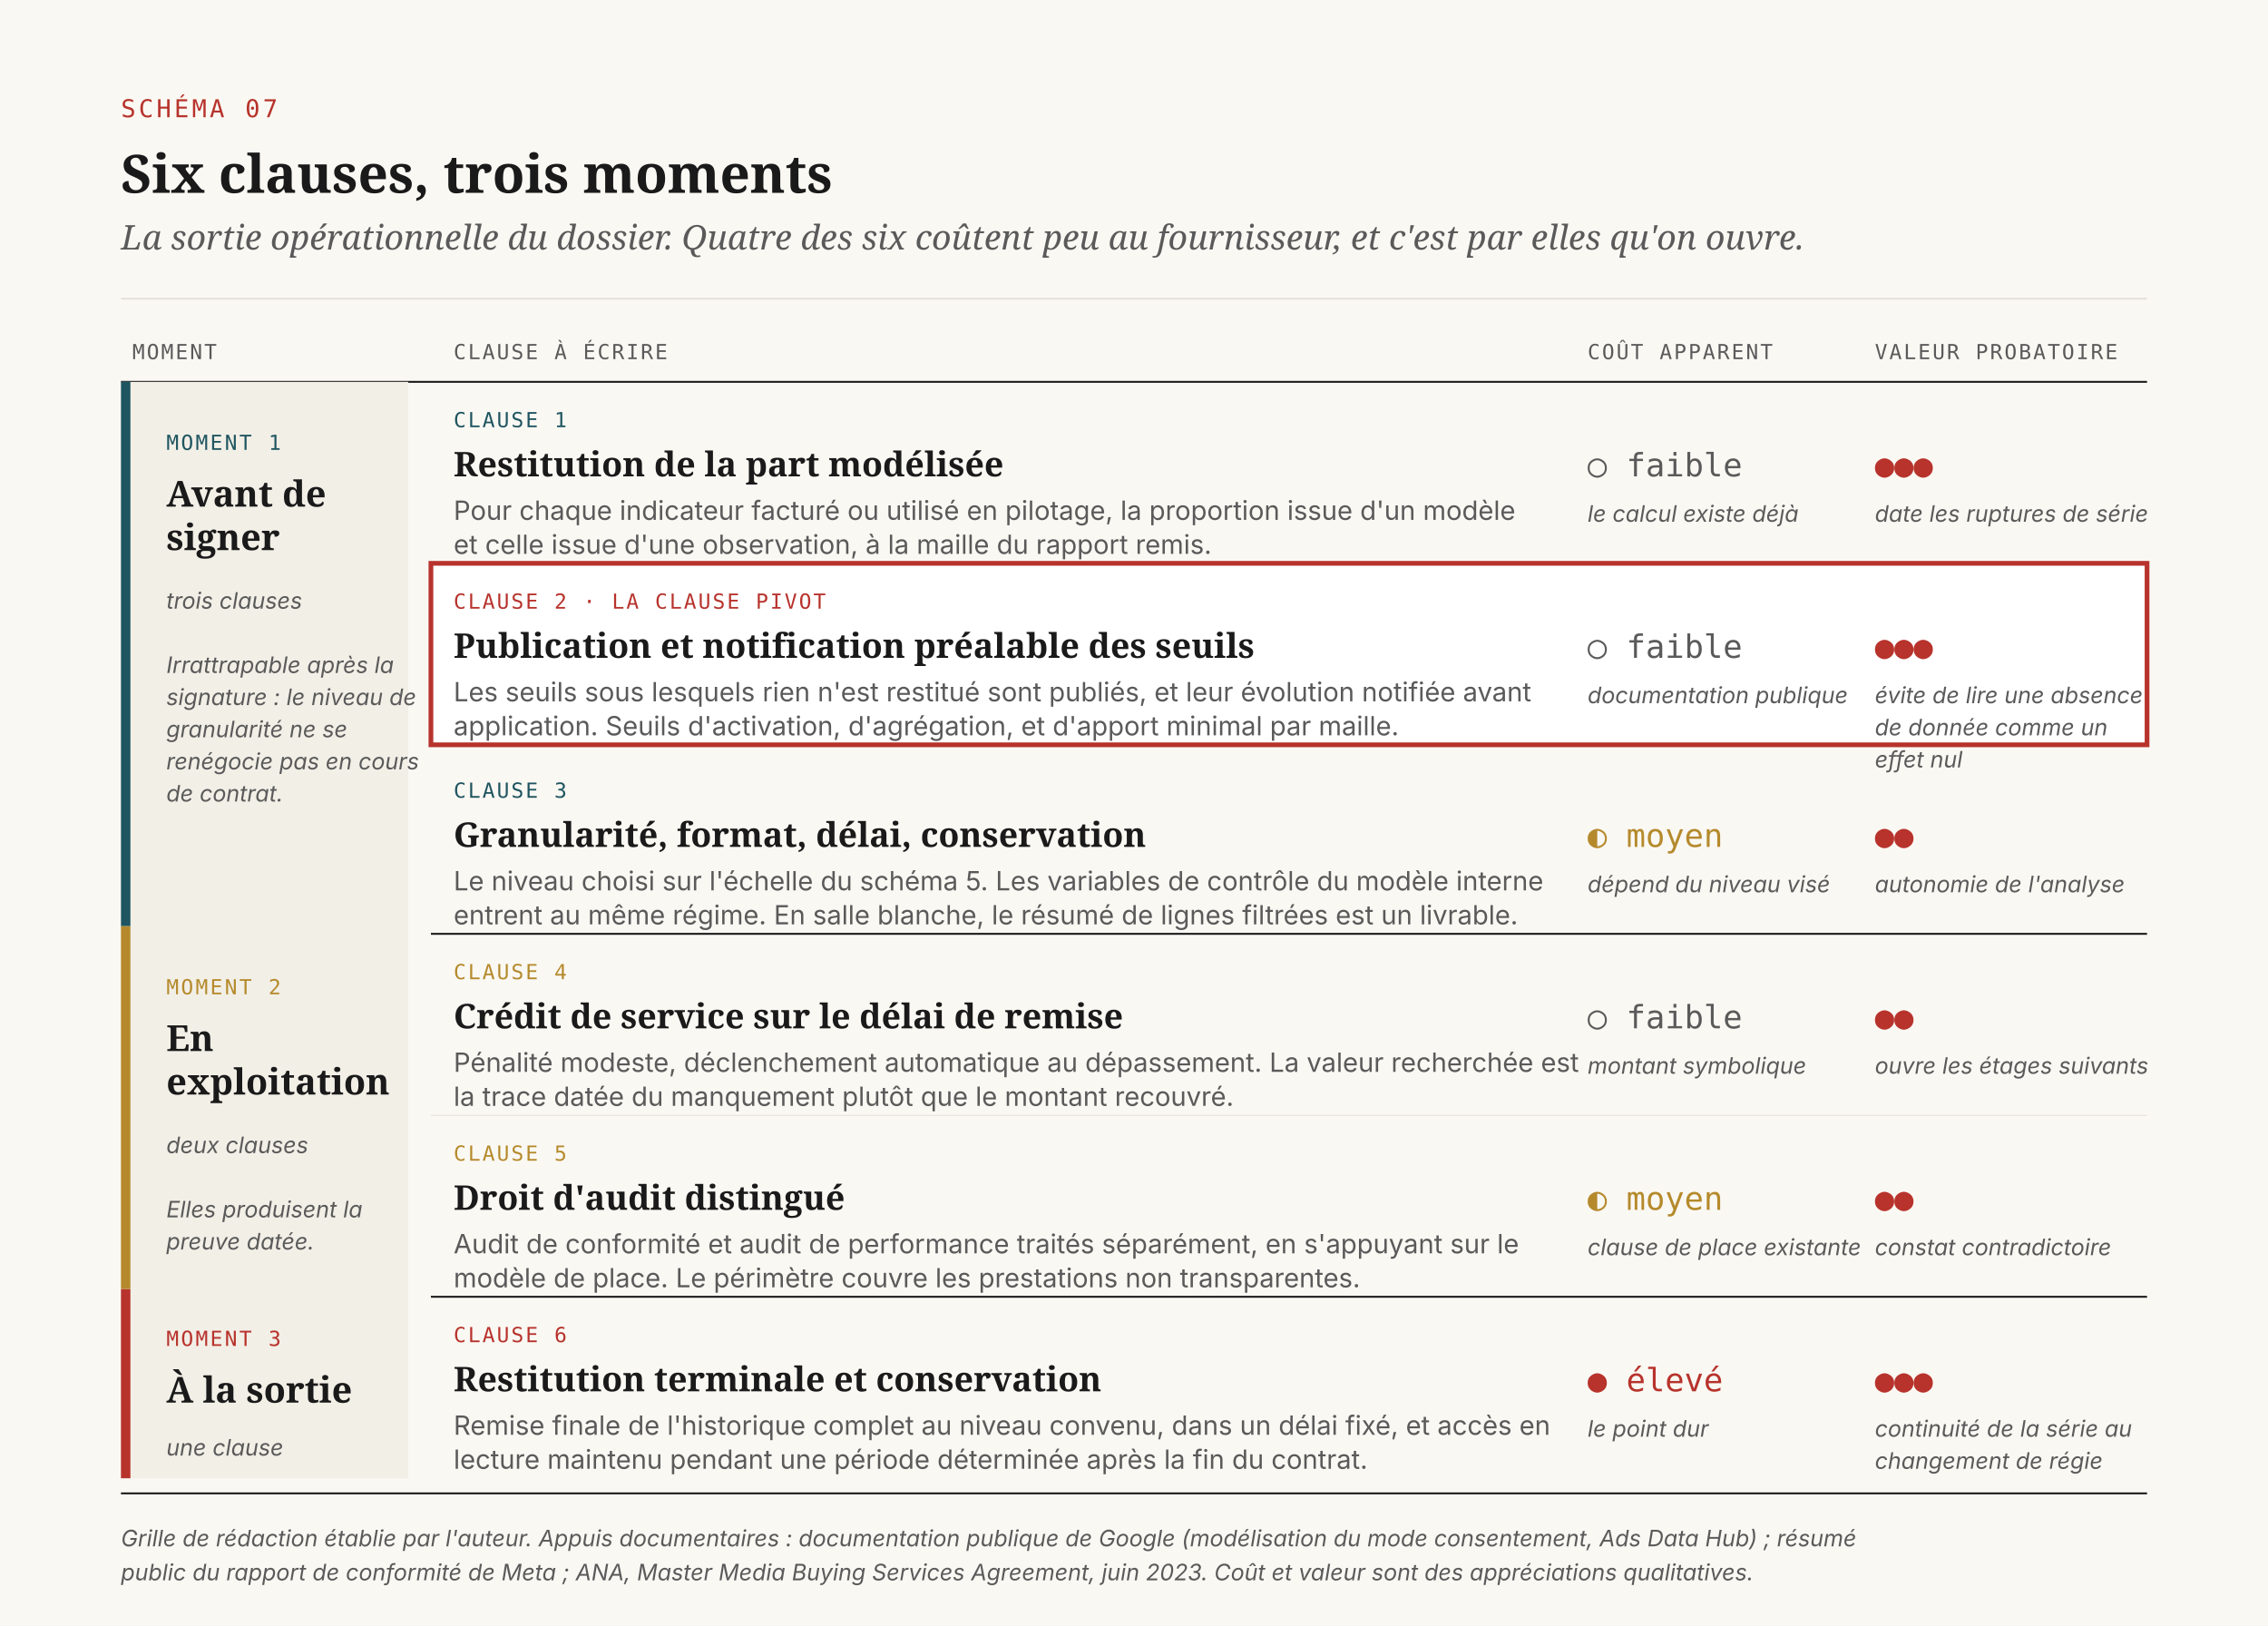
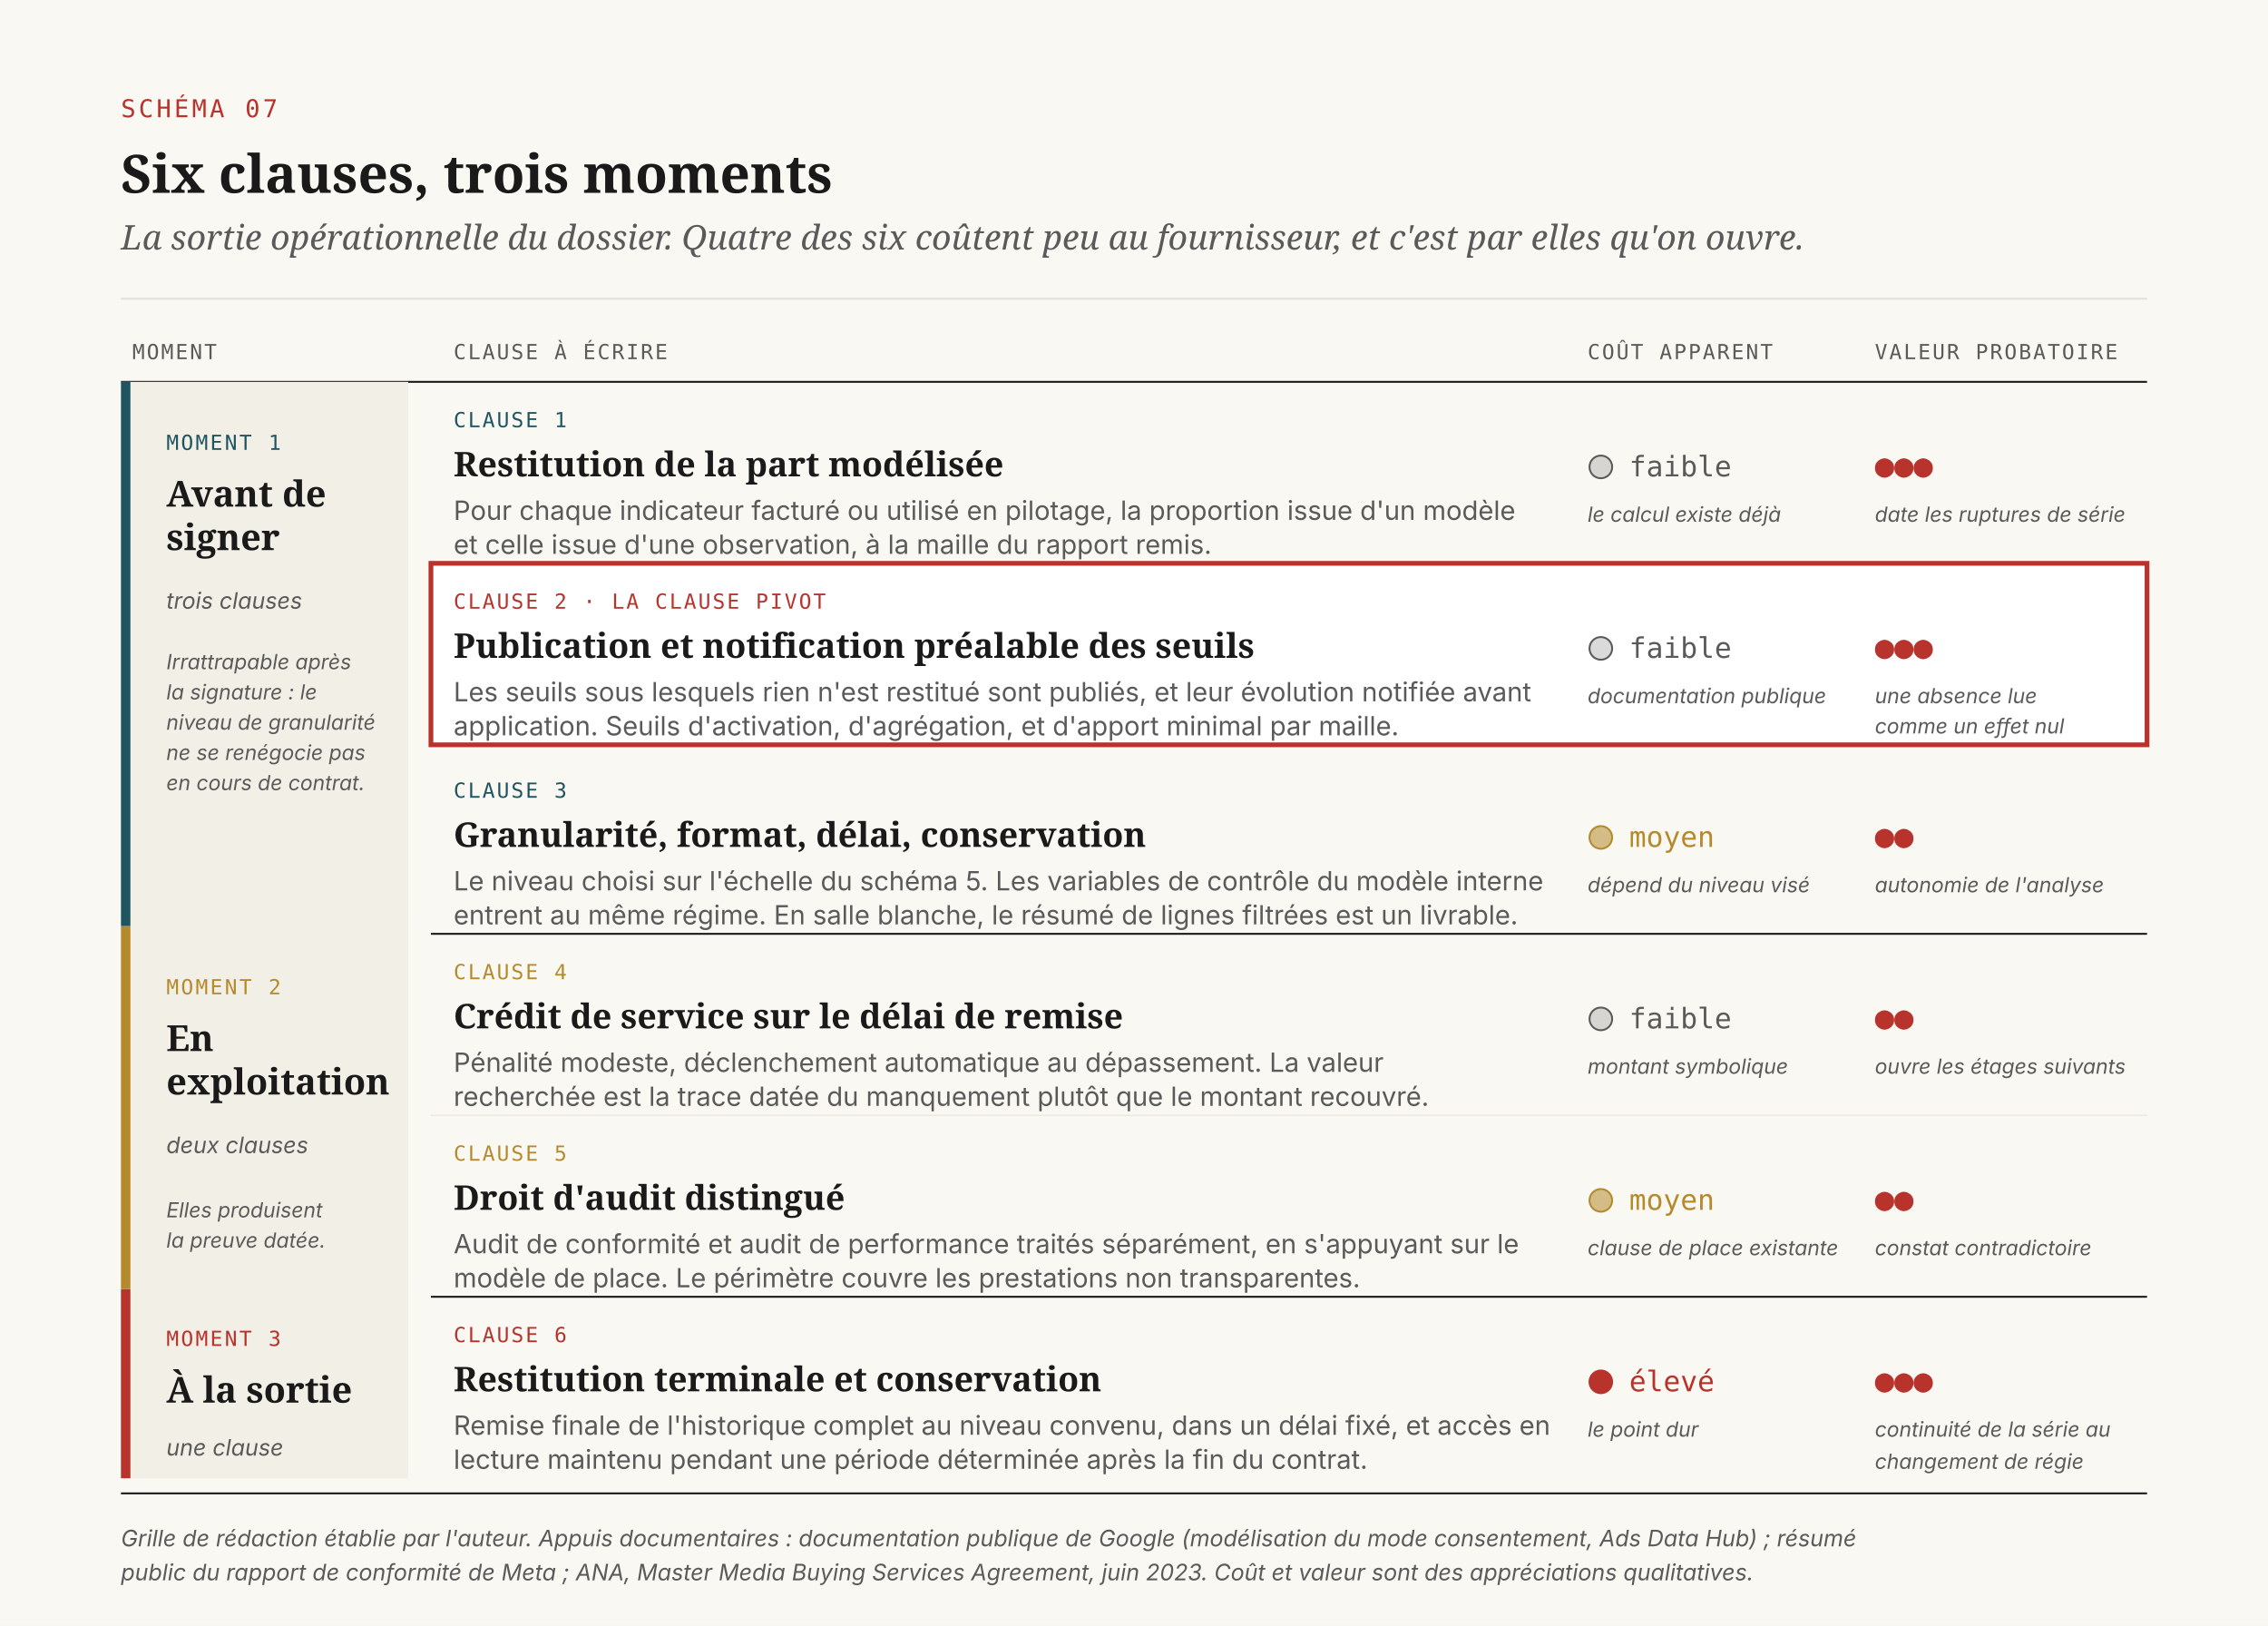
<svg xmlns="http://www.w3.org/2000/svg" viewBox="0 0 1200 860" role="img" aria-label="Six clauses de mesure rangées par moment de négociation, avec leur coût apparent pour le fournisseur et leur valeur probatoire pour l'annonceur">
  <style>
    .display { font-family: 'Fraunces', 'Spectral', Georgia, serif; }
    .body    { font-family: 'Inter', 'Helvetica Neue', system-ui, sans-serif; }
    .mono    { font-family: 'JetBrains Mono', 'IBM Plex Mono', monospace; }
    .interactive { cursor: pointer; }
  </style>
  <rect width="1200" height="860" fill="#FAF8F3" />
  <text x="64" y="62" class="mono" font-size="13" letter-spacing="0.12em" fill="#B7332C">SCHÉMA 07</text>
  <text x="64" y="102" class="display" font-size="28" font-weight="600" fill="#1A1A1A">Six clauses, trois moments</text>
  <text x="64" y="132" class="display" font-size="18" font-style="italic" fill="#5A5A5A">La sortie opérationnelle du dossier. Quatre des six coûtent peu au fournisseur, et c'est par elles qu'on ouvre.</text>
  <line x1="64" y1="158" x2="1136" y2="158" stroke="#E5E1D8" stroke-width="1" />
  <text x="70" y="190" class="mono" font-size="11" letter-spacing="0.09em" fill="#5A5A5A">MOMENT</text>
  <text x="240" y="190" class="mono" font-size="11" letter-spacing="0.09em" fill="#5A5A5A">CLAUSE À ÉCRIRE</text>
  <text x="840" y="190" class="mono" font-size="11" letter-spacing="0.09em" fill="#5A5A5A">COÛT APPARENT</text>
  <text x="992" y="190" class="mono" font-size="11" letter-spacing="0.09em" fill="#5A5A5A">VALEUR PROBATOIRE</text>
  <line x1="64" y1="202" x2="1136" y2="202" stroke="#1A1A1A" stroke-width="1" />
  <g class="interactive" data-card="moment-avant" tabindex="0" role="button" aria-label="Moment : avant de signer — cliquez pour les détails">
    <rect x="64" y="202" width="152" height="288" fill="#F2EFE7" />
    <rect x="64" y="202" width="5" height="288" fill="#1F5560" />
    <text x="88" y="238" class="mono" font-size="11" letter-spacing="0.1em" fill="#1F5560">MOMENT 1</text>
    <text x="88" y="268" class="display" font-size="19" font-weight="600" fill="#1A1A1A">Avant de</text>
    <text x="88" y="291" class="display" font-size="19" font-weight="600" fill="#1A1A1A">signer</text>
    <text x="88" y="322" class="body" font-size="12" font-style="italic" fill="#5A5A5A">trois clauses</text>
-     <text x="88" y="356" class="body" font-size="12" font-style="italic" fill="#5A5A5A">Irrattrapable après la</text>
-     <text x="88" y="373" class="body" font-size="12" font-style="italic" fill="#5A5A5A">signature : le niveau de</text>
-     <text x="88" y="390" class="body" font-size="12" font-style="italic" fill="#5A5A5A">granularité ne se</text>
-     <text x="88" y="407" class="body" font-size="12" font-style="italic" fill="#5A5A5A">renégocie pas en cours</text>
-     <text x="88" y="424" class="body" font-size="12" font-style="italic" fill="#5A5A5A">de contrat.</text>
+     <text x="88" y="354" class="body" font-size="11" font-style="italic" fill="#5A5A5A">Irrattrapable après</text>
+     <text x="88" y="370" class="body" font-size="11" font-style="italic" fill="#5A5A5A">la signature : le</text>
+     <text x="88" y="386" class="body" font-size="11" font-style="italic" fill="#5A5A5A">niveau de granularité</text>
+     <text x="88" y="402" class="body" font-size="11" font-style="italic" fill="#5A5A5A">ne se renégocie pas</text>
+     <text x="88" y="418" class="body" font-size="11" font-style="italic" fill="#5A5A5A">en cours de contrat.</text>
  </g>
  <g class="interactive" data-card="moment-exploitation" tabindex="0" role="button" aria-label="Moment : en exploitation — cliquez pour les détails">
    <rect x="64" y="490" width="152" height="192" fill="#F2EFE7" />
    <rect x="64" y="490" width="5" height="192" fill="#B58A2C" />
    <text x="88" y="526" class="mono" font-size="11" letter-spacing="0.1em" fill="#B58A2C">MOMENT 2</text>
    <text x="88" y="556" class="display" font-size="19" font-weight="600" fill="#1A1A1A">En</text>
    <text x="88" y="579" class="display" font-size="19" font-weight="600" fill="#1A1A1A">exploitation</text>
    <text x="88" y="610" class="body" font-size="12" font-style="italic" fill="#5A5A5A">deux clauses</text>
-     <text x="88" y="644" class="body" font-size="12" font-style="italic" fill="#5A5A5A">Elles produisent la</text>
-     <text x="88" y="661" class="body" font-size="12" font-style="italic" fill="#5A5A5A">preuve datée.</text>
+     <text x="88" y="644" class="body" font-size="11" font-style="italic" fill="#5A5A5A">Elles produisent</text>
+     <text x="88" y="660" class="body" font-size="11" font-style="italic" fill="#5A5A5A">la preuve datée.</text>
  </g>
  <g class="interactive" data-card="moment-sortie" tabindex="0" role="button" aria-label="Moment : à la sortie — cliquez pour les détails">
    <rect x="64" y="682" width="152" height="100" fill="#F2EFE7" />
    <rect x="64" y="682" width="5" height="100" fill="#B7332C" />
    <text x="88" y="712" class="mono" font-size="11" letter-spacing="0.1em" fill="#B7332C">MOMENT 3</text>
    <text x="88" y="742" class="display" font-size="19" font-weight="600" fill="#1A1A1A">À la sortie</text>
    <text x="88" y="770" class="body" font-size="12" font-style="italic" fill="#5A5A5A">une clause</text>
  </g>
  <text x="240" y="226" class="mono" font-size="11" letter-spacing="0.09em" fill="#1F5560">CLAUSE 1</text>
  <text x="240" y="252" class="display" font-size="18" font-weight="600" fill="#1A1A1A">Restitution de la part modélisée</text>
  <text x="240" y="275" class="body" font-size="14" fill="#5A5A5A">Pour chaque indicateur facturé ou utilisé en pilotage, la proportion issue d'un modèle</text>
  <text x="240" y="293" class="body" font-size="14" fill="#5A5A5A">et celle issue d'une observation, à la maille du rapport remis.</text>
-   <text x="840" y="252" class="mono" font-size="17" fill="#5A5A5A">○ faible</text>
-   <text x="840" y="276" class="body" font-size="12" font-style="italic" fill="#5A5A5A">le calcul existe déjà</text>
+   <circle cx="847" cy="247" r="6" fill="#5A5A5A" fill-opacity="0.22" stroke="#5A5A5A" stroke-width="1" />
+   <text x="862" y="252" class="mono" font-size="15" fill="#5A5A5A">faible</text>
+   <text x="840" y="276" class="body" font-size="11" font-style="italic" fill="#5A5A5A">le calcul existe déjà</text>
  <text x="992" y="252" class="mono" font-size="17" fill="#B7332C">●●●</text>
-   <text x="992" y="276" class="body" font-size="12" font-style="italic" fill="#5A5A5A">date les ruptures de série</text>
+   <text x="992" y="276" class="body" font-size="11" font-style="italic" fill="#5A5A5A">date les ruptures de série</text>
  <line x1="228" y1="298" x2="1136" y2="298" stroke="#E5E1D8" stroke-width="0.5" />
  <g class="interactive" data-card="clause-pivot" tabindex="0" role="button" aria-label="Clause pivot, la publication et la notification préalable des seuils — cliquez pour les détails">
    <rect x="228" y="298" width="908" height="96" fill="#FFFFFF" stroke="#B7332C" stroke-width="2.5" />
    <text x="240" y="322" class="mono" font-size="11" letter-spacing="0.09em" fill="#B7332C">CLAUSE 2 · LA CLAUSE PIVOT</text>
    <text x="240" y="348" class="display" font-size="18" font-weight="600" fill="#1A1A1A">Publication et notification préalable des seuils</text>
    <text x="240" y="371" class="body" font-size="14" fill="#5A5A5A">Les seuils sous lesquels rien n'est restitué sont publiés, et leur évolution notifiée avant</text>
    <text x="240" y="389" class="body" font-size="14" fill="#5A5A5A">application. Seuils d'activation, d'agrégation, et d'apport minimal par maille.</text>
-     <text x="840" y="348" class="mono" font-size="17" fill="#5A5A5A">○ faible</text>
-     <text x="840" y="372" class="body" font-size="12" font-style="italic" fill="#5A5A5A">documentation publique</text>
+     <circle cx="847" cy="343" r="6" fill="#5A5A5A" fill-opacity="0.22" stroke="#5A5A5A" stroke-width="1" />
+     <text x="862" y="348" class="mono" font-size="15" fill="#5A5A5A">faible</text>
+     <text x="840" y="372" class="body" font-size="11" font-style="italic" fill="#5A5A5A">documentation publique</text>
    <text x="992" y="348" class="mono" font-size="17" fill="#B7332C">●●●</text>
-     <text x="992" y="372" class="body" font-size="12" font-style="italic" fill="#5A5A5A">évite de lire une absence</text>
-     <text x="992" y="389" class="body" font-size="12" font-style="italic" fill="#5A5A5A">de donnée comme un</text>
+     <text x="992" y="372" class="body" font-size="11" font-style="italic" fill="#5A5A5A">une absence lue</text>
+     <text x="992" y="388" class="body" font-size="11" font-style="italic" fill="#5A5A5A">comme un effet nul</text>
  </g>
-   <text x="992" y="406" class="body" font-size="12" font-style="italic" fill="#5A5A5A">effet nul</text>
  <text x="240" y="422" class="mono" font-size="11" letter-spacing="0.09em" fill="#1F5560">CLAUSE 3</text>
  <text x="240" y="448" class="display" font-size="18" font-weight="600" fill="#1A1A1A">Granularité, format, délai, conservation</text>
  <text x="240" y="471" class="body" font-size="14" fill="#5A5A5A">Le niveau choisi sur l'échelle du schéma 5. Les variables de contrôle du modèle interne</text>
  <text x="240" y="489" class="body" font-size="14" fill="#5A5A5A">entrent au même régime. En salle blanche, le résumé de lignes filtrées est un livrable.</text>
-   <text x="840" y="448" class="mono" font-size="17" fill="#B58A2C">◐ moyen</text>
-   <text x="840" y="472" class="body" font-size="12" font-style="italic" fill="#5A5A5A">dépend du niveau visé</text>
+   <circle cx="847" cy="443" r="6" fill="#B58A2C" fill-opacity="0.55" stroke="#B58A2C" stroke-width="1" />
+   <text x="862" y="448" class="mono" font-size="15" fill="#B58A2C">moyen</text>
+   <text x="840" y="472" class="body" font-size="11" font-style="italic" fill="#5A5A5A">dépend du niveau visé</text>
  <text x="992" y="448" class="mono" font-size="17" fill="#B7332C">●●</text>
-   <text x="992" y="472" class="body" font-size="12" font-style="italic" fill="#5A5A5A">autonomie de l'analyse</text>
+   <text x="992" y="472" class="body" font-size="11" font-style="italic" fill="#5A5A5A">autonomie de l'analyse</text>
  <line x1="228" y1="494" x2="1136" y2="494" stroke="#1A1A1A" stroke-width="1" />
  <text x="240" y="518" class="mono" font-size="11" letter-spacing="0.09em" fill="#B58A2C">CLAUSE 4</text>
  <text x="240" y="544" class="display" font-size="18" font-weight="600" fill="#1A1A1A">Crédit de service sur le délai de remise</text>
-   <text x="240" y="567" class="body" font-size="14" fill="#5A5A5A">Pénalité modeste, déclenchement automatique au dépassement. La valeur recherchée est</text>
-   <text x="240" y="585" class="body" font-size="14" fill="#5A5A5A">la trace datée du manquement plutôt que le montant recouvré.</text>
-   <text x="840" y="544" class="mono" font-size="17" fill="#5A5A5A">○ faible</text>
-   <text x="840" y="568" class="body" font-size="12" font-style="italic" fill="#5A5A5A">montant symbolique</text>
+   <text x="240" y="567" class="body" font-size="14" fill="#5A5A5A">Pénalité modeste, déclenchement automatique au dépassement. La valeur</text>
+   <text x="240" y="585" class="body" font-size="14" fill="#5A5A5A">recherchée est la trace datée du manquement plutôt que le montant recouvré.</text>
+   <circle cx="847" cy="539" r="6" fill="#5A5A5A" fill-opacity="0.22" stroke="#5A5A5A" stroke-width="1" />
+   <text x="862" y="544" class="mono" font-size="15" fill="#5A5A5A">faible</text>
+   <text x="840" y="568" class="body" font-size="11" font-style="italic" fill="#5A5A5A">montant symbolique</text>
  <text x="992" y="544" class="mono" font-size="17" fill="#B7332C">●●</text>
-   <text x="992" y="568" class="body" font-size="12" font-style="italic" fill="#5A5A5A">ouvre les étages suivants</text>
+   <text x="992" y="568" class="body" font-size="11" font-style="italic" fill="#5A5A5A">ouvre les étages suivants</text>
  <line x1="228" y1="590" x2="1136" y2="590" stroke="#E5E1D8" stroke-width="0.5" />
  <text x="240" y="614" class="mono" font-size="11" letter-spacing="0.09em" fill="#B58A2C">CLAUSE 5</text>
  <text x="240" y="640" class="display" font-size="18" font-weight="600" fill="#1A1A1A">Droit d'audit distingué</text>
  <text x="240" y="663" class="body" font-size="14" fill="#5A5A5A">Audit de conformité et audit de performance traités séparément, en s'appuyant sur le</text>
  <text x="240" y="681" class="body" font-size="14" fill="#5A5A5A">modèle de place. Le périmètre couvre les prestations non transparentes.</text>
-   <text x="840" y="640" class="mono" font-size="17" fill="#B58A2C">◐ moyen</text>
-   <text x="840" y="664" class="body" font-size="12" font-style="italic" fill="#5A5A5A">clause de place existante</text>
+   <circle cx="847" cy="635" r="6" fill="#B58A2C" fill-opacity="0.55" stroke="#B58A2C" stroke-width="1" />
+   <text x="862" y="640" class="mono" font-size="15" fill="#B58A2C">moyen</text>
+   <text x="840" y="664" class="body" font-size="11" font-style="italic" fill="#5A5A5A">clause de place existante</text>
  <text x="992" y="640" class="mono" font-size="17" fill="#B7332C">●●</text>
-   <text x="992" y="664" class="body" font-size="12" font-style="italic" fill="#5A5A5A">constat contradictoire</text>
+   <text x="992" y="664" class="body" font-size="11" font-style="italic" fill="#5A5A5A">constat contradictoire</text>
  <line x1="228" y1="686" x2="1136" y2="686" stroke="#1A1A1A" stroke-width="1" />
  <text x="240" y="710" class="mono" font-size="11" letter-spacing="0.09em" fill="#B7332C">CLAUSE 6</text>
  <text x="240" y="736" class="display" font-size="18" font-weight="600" fill="#1A1A1A">Restitution terminale et conservation</text>
  <text x="240" y="759" class="body" font-size="14" fill="#5A5A5A">Remise finale de l'historique complet au niveau convenu, dans un délai fixé, et accès en</text>
  <text x="240" y="777" class="body" font-size="14" fill="#5A5A5A">lecture maintenu pendant une période déterminée après la fin du contrat.</text>
-   <text x="840" y="736" class="mono" font-size="17" fill="#B7332C">● élevé</text>
-   <text x="840" y="760" class="body" font-size="12" font-style="italic" fill="#5A5A5A">le point dur</text>
+   <circle cx="847" cy="731" r="6" fill="#B7332C" fill-opacity="1.0" stroke="#B7332C" stroke-width="1" />
+   <text x="862" y="736" class="mono" font-size="15" fill="#B7332C">élevé</text>
+   <text x="840" y="760" class="body" font-size="11" font-style="italic" fill="#5A5A5A">le point dur</text>
  <text x="992" y="736" class="mono" font-size="17" fill="#B7332C">●●●</text>
-   <text x="992" y="760" class="body" font-size="12" font-style="italic" fill="#5A5A5A">continuité de la série au</text>
-   <text x="992" y="777" class="body" font-size="12" font-style="italic" fill="#5A5A5A">changement de régie</text>
+   <text x="992" y="760" class="body" font-size="11" font-style="italic" fill="#5A5A5A">continuité de la série au</text>
+   <text x="992" y="777" class="body" font-size="11" font-style="italic" fill="#5A5A5A">changement de régie</text>
  <line x1="64" y1="790" x2="1136" y2="790" stroke="#1A1A1A" stroke-width="1" />
  <text x="64" y="818" class="body" font-size="12" font-style="italic" fill="#5A5A5A">Grille de rédaction établie par l'auteur. Appuis documentaires : documentation publique de Google (modélisation du mode consentement, Ads Data Hub) ; résumé</text>
  <text x="64" y="836" class="body" font-size="12" font-style="italic" fill="#5A5A5A">public du rapport de conformité de Meta ; ANA, Master Media Buying Services Agreement, juin 2023. Coût et valeur sont des appréciations qualitatives.</text>
</svg>
